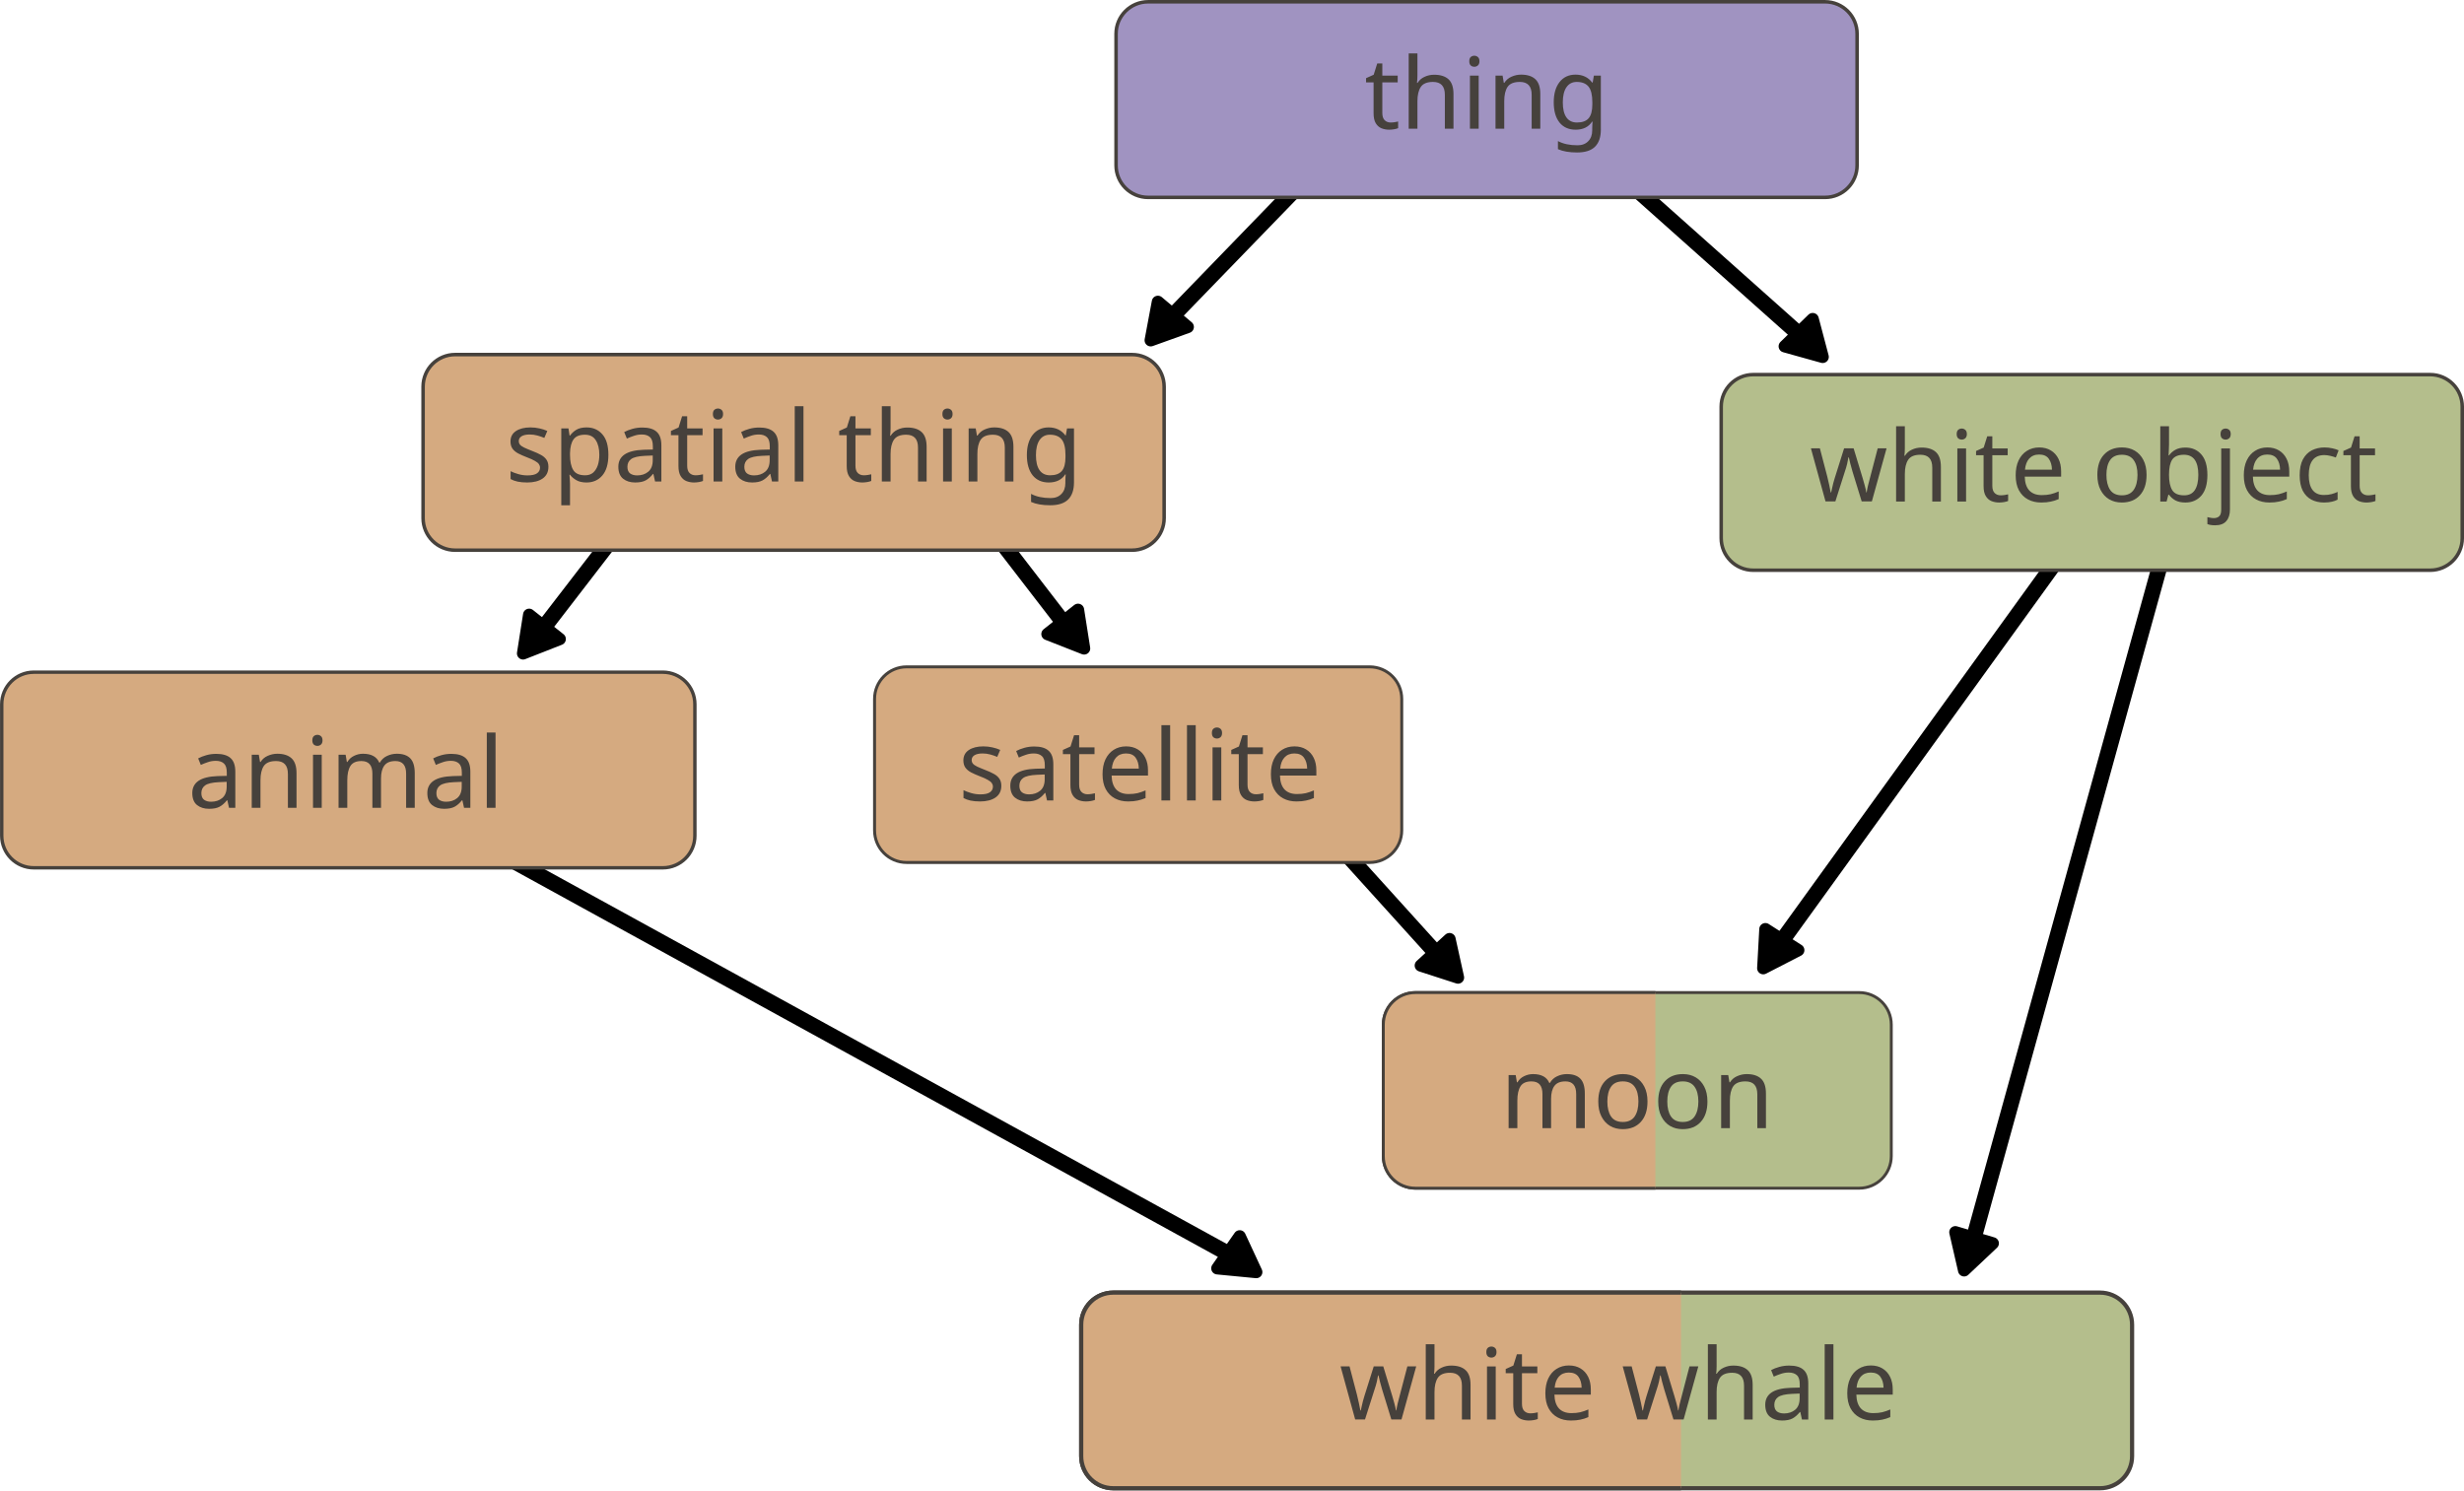
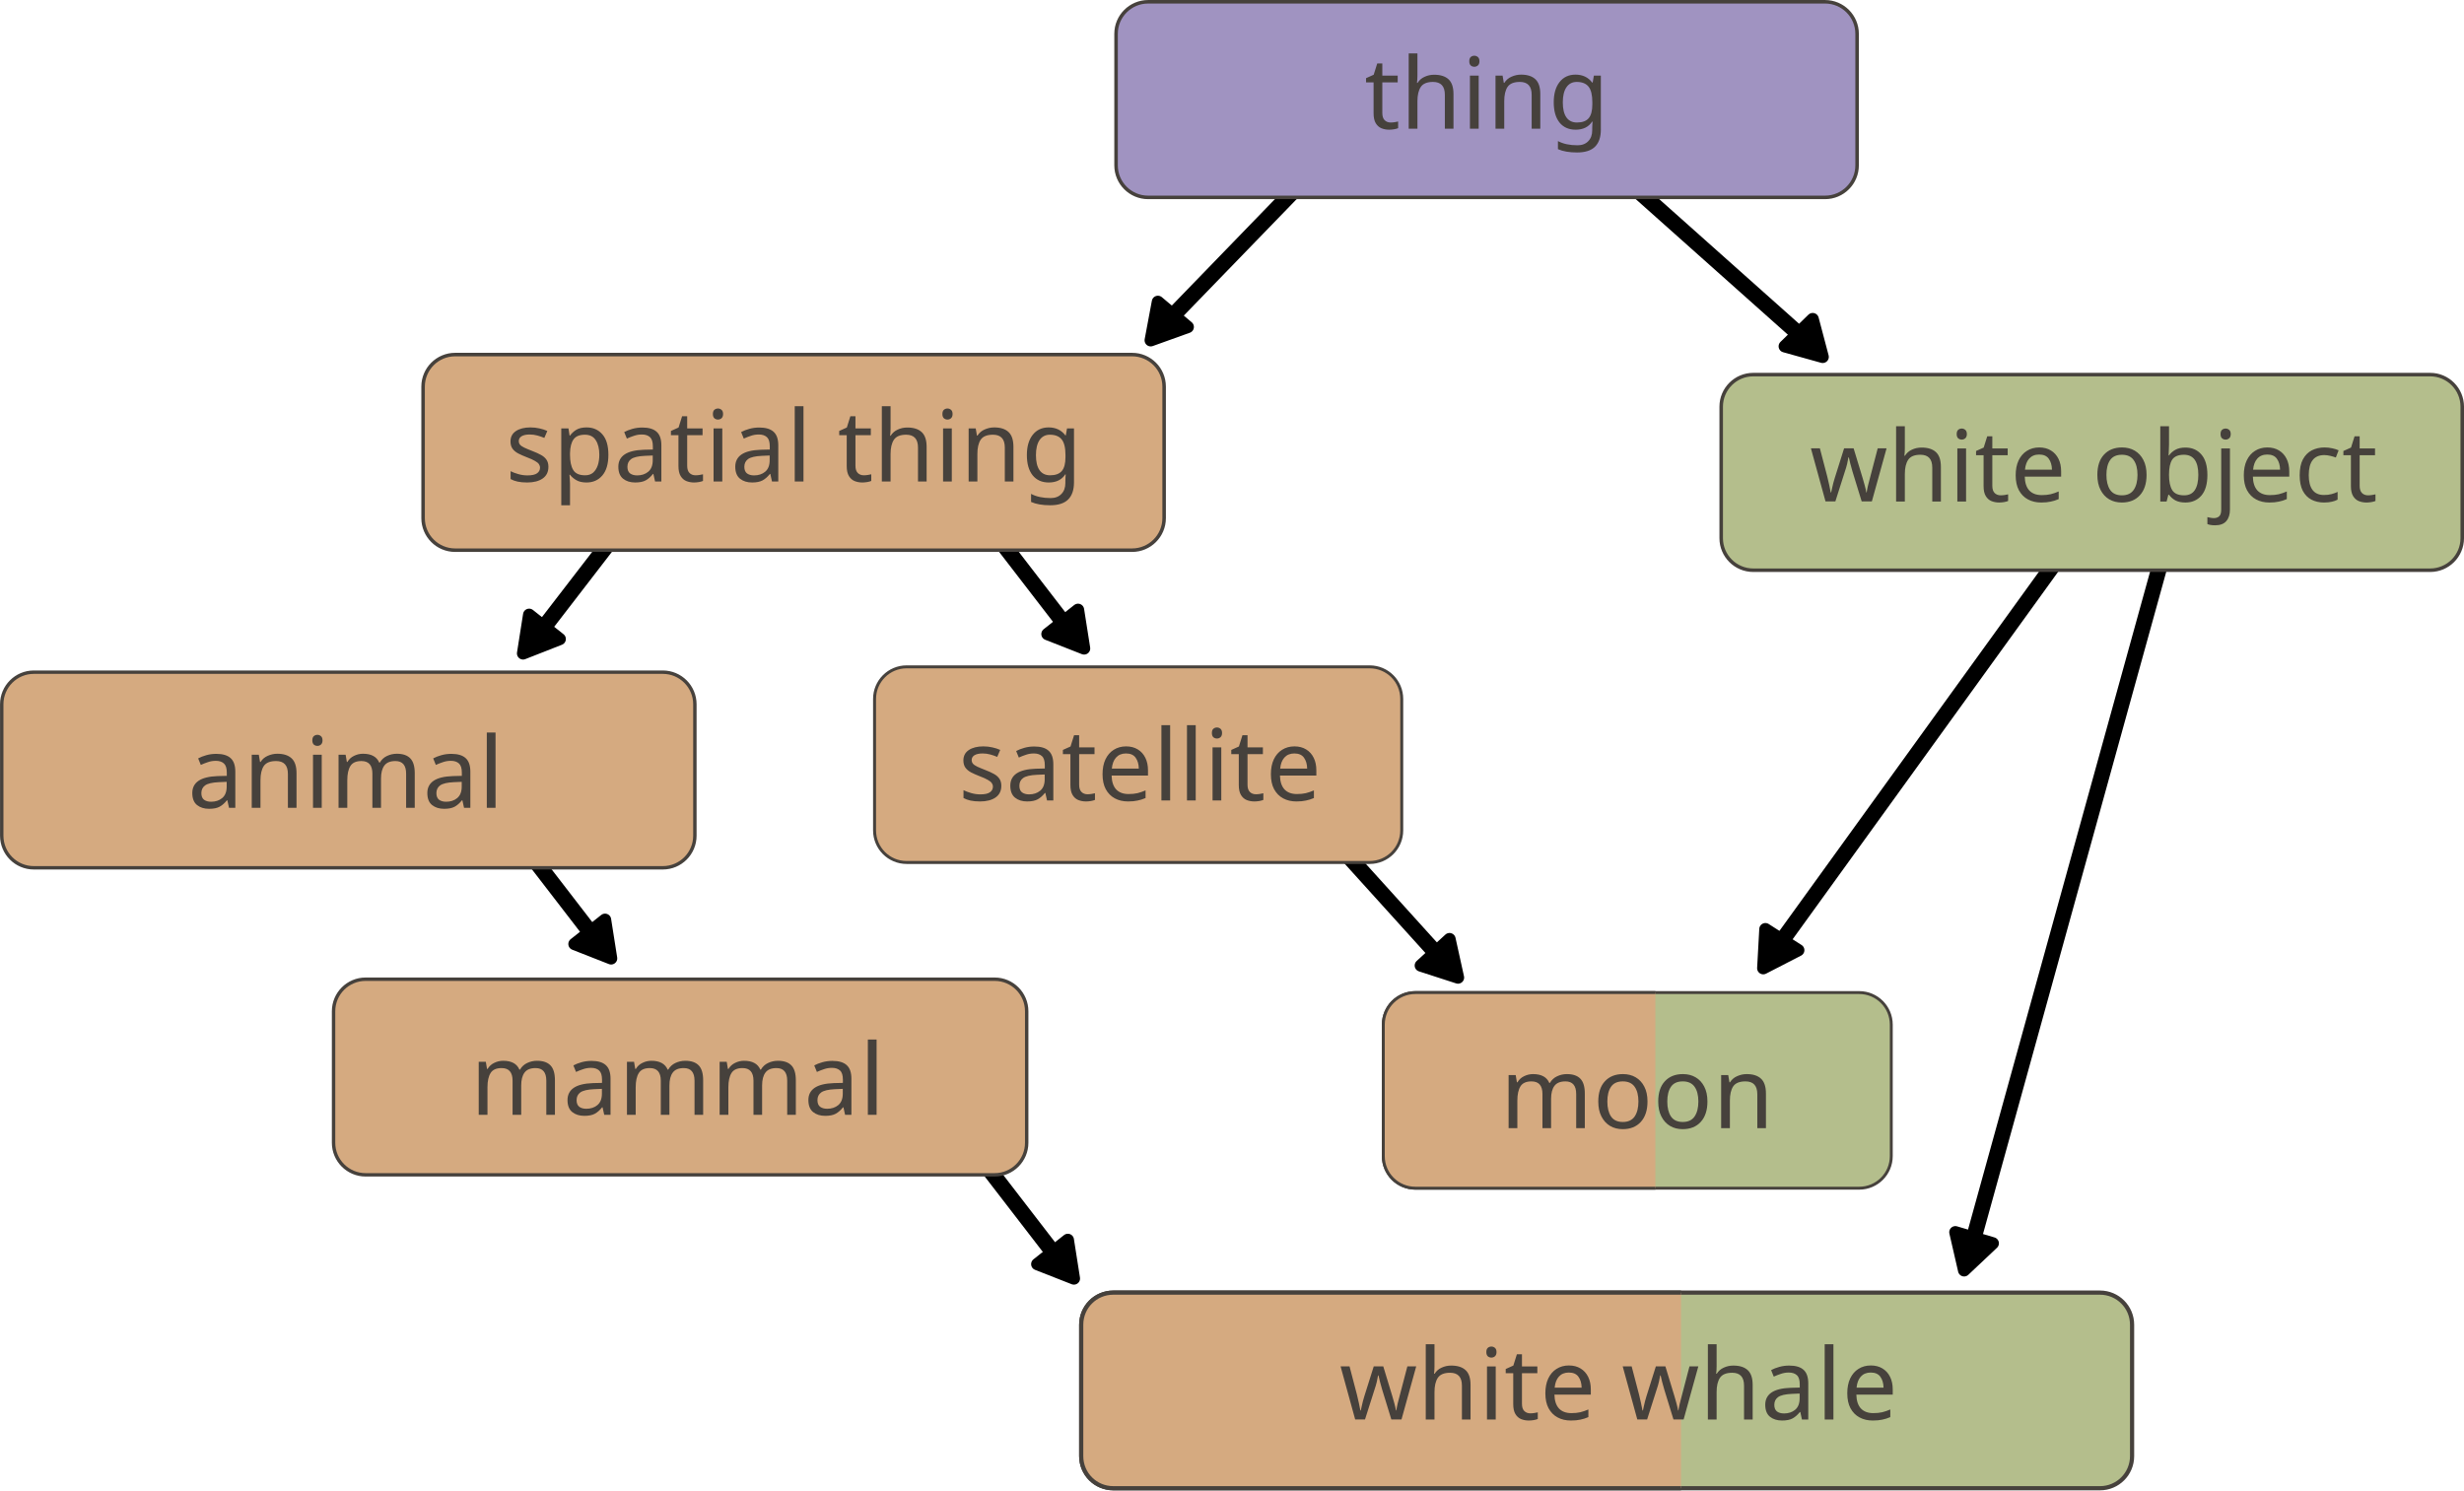
<svg xmlns="http://www.w3.org/2000/svg" width="435.156" height="263.242" viewBox="0 0 348.125 210.594" id="svg2" version="1.1">
  <defs id="defs480">
    <clipPath id="clipPath1101" clipPathUnits="userSpaceOnUse">
      <path id="path1099" d="M 0,0 H 1246 V 1200 H 0 Z" />
    </clipPath>
    <clipPath id="clipPath1105" clipPathUnits="userSpaceOnUse">
      <path id="path1103" d="M 0,1062 H 1142 V 86 H 0 Z" />
    </clipPath>
    <clipPath id="clipPath1109" clipPathUnits="userSpaceOnUse">
      <path id="path1107" d="m 842.02,746.703 c -55.758,8.082 -58.184,27.477 -58.184,27.477 l -48.488,10.508 -51.719,-34.75 5.656,-50.106 16.973,-16.16 c 0,0 13.738,20.203 29.09,24.242 15.355,4.043 22.629,-11.312 43.64,-4.039 C 800,711.148 575.34,87.277 575.34,87.277 c 0,0 -751.555,-4.847 -753.168,8.082 -1.617,12.93 -6.465,866.305 -6.465,866.305 l 1325.32,100.207 -42.023,-95.355 z" />
    </clipPath>
    <clipPath id="clipPath1113" clipPathUnits="userSpaceOnUse">
      <path id="path1111" d="M 0,0 H 1246 V 1200 H 0 Z" />
    </clipPath>
    <clipPath id="clipPath1117" clipPathUnits="userSpaceOnUse">
      <path id="path1115" d="M 37,242 H 554 V 819 H 37 Z" />
    </clipPath>
    <mask id="mask1119" height="1" width="1" y="0" x="0" maskUnits="userSpaceOnUse">
      <g id="g1125">
        <g id="g1123" clip-path="url(#clipPath1117)">
          <path id="path1121" style="fill:#000000;fill-opacity:0.495;fill-rule:nonzero;stroke:none" d="M 37,242 H 554 V 819 H 37 Z" />
        </g>
      </g>
    </mask>
    <clipPath id="clipPath1129" clipPathUnits="userSpaceOnUse">
      <path id="path1127" d="M 37,242 H 554 V 819 H 37 Z" />
    </clipPath>
    <clipPath id="clipPath1133" clipPathUnits="userSpaceOnUse">
      <path id="path1131" d="M 37,242 H 554 V 819 H 37 Z" />
    </clipPath>
    <clipPath id="clipPath1137" clipPathUnits="userSpaceOnUse">
      <path id="path1135" d="m 35,238 h 1069 v 776 H 35 Z" />
    </clipPath>
    <mask id="mask1139" height="1" width="1" y="0" x="0" maskUnits="userSpaceOnUse">
      <g id="g1145">
        <g id="g1143" clip-path="url(#clipPath1137)">
          <path id="path1141" style="fill:#000000;fill-opacity:0.612;fill-rule:nonzero;stroke:none" d="m 35,238 h 1069 v 776 H 35 Z" />
        </g>
      </g>
    </mask>
    <clipPath id="clipPath1149" clipPathUnits="userSpaceOnUse">
      <path id="path1147" d="m 35,238 h 1069 v 776 H 35 Z" />
    </clipPath>
    <clipPath id="clipPath1153" clipPathUnits="userSpaceOnUse">
      <path id="path1151" d="m 35,238 h 1069 v 776 H 35 Z" />
    </clipPath>
    <clipPath id="clipPath1157" clipPathUnits="userSpaceOnUse">
      <path id="path1155" d="m 455,517 h 649 v 497 H 455 Z" />
    </clipPath>
    <mask id="mask1159" height="1" width="1" y="0" x="0" maskUnits="userSpaceOnUse">
      <g id="g1165">
        <g id="g1163" clip-path="url(#clipPath1157)">
          <path id="path1161" style="fill:#000000;fill-opacity:0.612;fill-rule:nonzero;stroke:none" d="m 455,517 h 649 v 497 H 455 Z" />
        </g>
      </g>
    </mask>
    <clipPath id="clipPath1169" clipPathUnits="userSpaceOnUse">
      <path id="path1167" d="m 455,517 h 649 v 497 H 455 Z" />
    </clipPath>
    <clipPath id="clipPath1173" clipPathUnits="userSpaceOnUse">
      <path id="path1171" d="m 455,517 h 649 v 497 H 455 Z" />
    </clipPath>
    <clipPath id="clipPath1177" clipPathUnits="userSpaceOnUse">
      <path id="path1175" d="m 37,777 h 421 v 44 H 37 Z" />
    </clipPath>
    <mask id="mask1179" height="1" width="1" y="0" x="0" maskUnits="userSpaceOnUse">
      <g id="g1185">
        <g id="g1183" clip-path="url(#clipPath1177)">
          <path id="path1181" style="fill:#000000;fill-opacity:0.612;fill-rule:nonzero;stroke:none" d="m 37,777 h 421 v 44 H 37 Z" />
        </g>
      </g>
    </mask>
    <clipPath id="clipPath1189" clipPathUnits="userSpaceOnUse">
      <path id="path1187" d="m 37,777 h 421 v 44 H 37 Z" />
    </clipPath>
    <clipPath id="clipPath1193" clipPathUnits="userSpaceOnUse">
      <path id="path1191" d="m 37,777 h 421 v 44 H 37 Z" />
    </clipPath>
    <clipPath id="clipPath1197" clipPathUnits="userSpaceOnUse">
      <path id="path1195" d="M 799,590 H 987 V 457 H 799 Z" />
    </clipPath>
    <clipPath id="clipPath1201" clipPathUnits="userSpaceOnUse">
      <path id="path1199" d="M 983.43,515.43 C 964.285,489.715 952.57,481.145 930,461.145 c -20.344,-18.028 -131.812,34.347 -130,59.71 1.715,24 42,33.715 73.715,62 31.715,28.29 133.43,-36 109.715,-67.425 z" />
    </clipPath>
    <clipPath id="clipPath1205" clipPathUnits="userSpaceOnUse">
      <path id="path1203" d="M 0,0 H 1246 V 1200 H 0 Z" />
    </clipPath>
    <clipPath id="clipPath1209" clipPathUnits="userSpaceOnUse">
      <path id="path1207" d="M 870,452 H 979 V 566 H 870 Z" />
    </clipPath>
    <mask id="mask1211" height="1" width="1" y="0" x="0" maskUnits="userSpaceOnUse">
      <g id="g1217">
        <g id="g1215" clip-path="url(#clipPath1209)">
          <path id="path1213" style="fill:#000000;fill-opacity:0.495;fill-rule:nonzero;stroke:none" d="M 870,452 H 979 V 566 H 870 Z" />
        </g>
      </g>
    </mask>
    <clipPath id="clipPath1221" clipPathUnits="userSpaceOnUse">
      <path id="path1219" d="M 870,452 H 979 V 566 H 870 Z" />
    </clipPath>
    <clipPath id="clipPath1225" clipPathUnits="userSpaceOnUse">
      <path id="path1223" d="M 870,452 H 979 V 566 H 870 Z" />
    </clipPath>
    <clipPath id="clipPath1229" clipPathUnits="userSpaceOnUse">
      <path id="path1227" d="m 832,490 h 47 v 78 h -47 z" />
    </clipPath>
    <mask id="mask1231" height="1" width="1" y="0" x="0" maskUnits="userSpaceOnUse">
      <g id="g1237">
        <g id="g1235" clip-path="url(#clipPath1229)">
          <path id="path1233" style="fill:#000000;fill-opacity:0.612;fill-rule:nonzero;stroke:none" d="m 832,490 h 47 v 78 h -47 z" />
        </g>
      </g>
    </mask>
    <clipPath id="clipPath1241" clipPathUnits="userSpaceOnUse">
      <path id="path1239" d="m 832,490 h 47 v 78 h -47 z" />
    </clipPath>
    <clipPath id="clipPath1245" clipPathUnits="userSpaceOnUse">
      <path id="path1243" d="m 832,490 h 47 v 78 h -47 z" />
    </clipPath>
    <clipPath id="clipPath1249" clipPathUnits="userSpaceOnUse">
      <path id="path1247" d="m 839,450 h 142 v 86 H 839 Z" />
    </clipPath>
    <mask id="mask1251" height="1" width="1" y="0" x="0" maskUnits="userSpaceOnUse">
      <g id="g1257">
        <g id="g1255" clip-path="url(#clipPath1249)">
          <path id="path1253" style="fill:#000000;fill-opacity:0.612;fill-rule:nonzero;stroke:none" d="m 839,450 h 142 v 86 H 839 Z" />
        </g>
      </g>
    </mask>
    <clipPath id="clipPath1261" clipPathUnits="userSpaceOnUse">
      <path id="path1259" d="m 839,450 h 142 v 86 H 839 Z" />
    </clipPath>
    <clipPath id="clipPath1265" clipPathUnits="userSpaceOnUse">
      <path id="path1263" d="m 839,450 h 142 v 86 H 839 Z" />
    </clipPath>
    <clipPath id="clipPath1269" clipPathUnits="userSpaceOnUse">
      <path id="path1267" d="m 876,532 h 101 v 36 H 876 Z" />
    </clipPath>
    <mask id="mask1271" height="1" width="1" y="0" x="0" maskUnits="userSpaceOnUse">
      <g id="g1277">
        <g id="g1275" clip-path="url(#clipPath1269)">
          <path id="path1273" style="fill:#000000;fill-opacity:0.612;fill-rule:nonzero;stroke:none" d="m 876,532 h 101 v 36 H 876 Z" />
        </g>
      </g>
    </mask>
    <clipPath id="clipPath1281" clipPathUnits="userSpaceOnUse">
      <path id="path1279" d="m 876,532 h 101 v 36 H 876 Z" />
    </clipPath>
    <clipPath id="clipPath1285" clipPathUnits="userSpaceOnUse">
      <path id="path1283" d="m 876,532 h 101 v 36 H 876 Z" />
    </clipPath>
    <clipPath id="clipPath1289" clipPathUnits="userSpaceOnUse">
      <path id="path1287" d="m 869,450 h 104 v 45 H 869 Z" />
    </clipPath>
    <mask id="mask1291" height="1" width="1" y="0" x="0" maskUnits="userSpaceOnUse">
      <g id="g1297">
        <g id="g1295" clip-path="url(#clipPath1289)">
          <path id="path1293" style="fill:#000000;fill-opacity:0.612;fill-rule:nonzero;stroke:none" d="m 869,450 h 104 v 45 H 869 Z" />
        </g>
      </g>
    </mask>
    <clipPath id="clipPath1301" clipPathUnits="userSpaceOnUse">
      <path id="path1299" d="m 869,450 h 104 v 45 H 869 Z" />
    </clipPath>
    <clipPath id="clipPath1305" clipPathUnits="userSpaceOnUse">
      <path id="path1303" d="m 869,450 h 104 v 45 H 869 Z" />
    </clipPath>
  </defs>
  <g id="graph0" class="graph" transform="translate(-63.9375,496.5312)">
    <g id="g4514">
+       <g transform="matrix(0.6190061,-0.4505157,-0.4505157,-0.6190061,97.33198,28.74976)" id="g984" style="display:inline">
+         <path id="path980" d="m 354.684,399.5 0.667,-24.49" style="fill:none;stroke:#000000;stroke-width:2.881;stroke-linecap:round;stroke-linejoin:round;stroke-miterlimit:4;stroke-dasharray:none;stroke-opacity:1" />
+         <path style="fill:#000000;stroke:#000000;stroke-width:2.262px;stroke-linecap:round;stroke-linejoin:round;stroke-opacity:1" d="m 358.859,377.45 -3.288,-6.425 -3.908,6.129 z" id="path982" />
+       </g>
+       <g style="display:inline" id="g990" transform="matrix(0.6190061,-0.4505157,-0.4505157,-0.6190061,162.7176,73.98512)">
+         <path style="fill:none;stroke:#000000;stroke-width:2.881;stroke-linecap:round;stroke-linejoin:round;stroke-miterlimit:4;stroke-dasharray:none;stroke-opacity:1" d="m 354.684,399.5 0.667,-24.49" id="path986" />
+         <path id="path988" d="m 358.859,377.45 -3.288,-6.425 -3.908,6.129 z" style="fill:#000000;stroke:#000000;stroke-width:2.262px;stroke-linecap:round;stroke-linejoin:round;stroke-opacity:1" />
+       </g>
      <g transform="matrix(-0.6056977,-0.4682556,0.4682556,-0.6056977,268.1477,-57.22022)" id="g3561" style="display:inline">
        <path id="path3563" d="m 350.62,417.285 4.731,-42.275" style="fill:none;stroke:#000000;stroke-width:2.881;stroke-linecap:round;stroke-linejoin:round;stroke-miterlimit:4;stroke-dasharray:none;stroke-opacity:1" />
        <path style="fill:#000000;stroke:#000000;stroke-width:2.262px;stroke-linecap:round;stroke-linejoin:round;stroke-opacity:1" d="m 358.859,377.45 -3.288,-6.425 -3.908,6.129 z" id="path3565" />
      </g>
      <g transform="matrix(-0.6190061,-0.4505157,0.4505157,-0.6190061,190.7865,-14.34427)" id="g3585" style="display:inline">
        <path id="path3587" d="m 354.684,399.5 0.667,-24.49" style="fill:none;stroke:#000000;stroke-width:2.881;stroke-linecap:round;stroke-linejoin:round;stroke-miterlimit:4;stroke-dasharray:none;stroke-opacity:1" />
        <path style="fill:#000000;stroke:#000000;stroke-width:2.262px;stroke-linecap:round;stroke-linejoin:round;stroke-opacity:1" d="m 358.859,377.45 -3.288,-6.425 -3.908,6.129 z" id="path3589" />
      </g>
      <g transform="matrix(-0.6614277,-0.3855468,0.3855468,-0.6614277,405.1946,22.77581)" id="g3621" style="display:inline">
        <path id="path3623" d="m 346.367,466.559 8.985,-91.549" style="fill:none;stroke:#000000;stroke-width:2.881;stroke-linecap:round;stroke-linejoin:round;stroke-miterlimit:4;stroke-dasharray:none;stroke-opacity:1" />
        <path style="fill:#000000;stroke:#000000;stroke-width:2.262px;stroke-linecap:round;stroke-linejoin:round;stroke-opacity:1" d="m 358.859,377.45 -3.288,-6.425 -3.908,6.129 z" id="path3625" />
      </g>
      <g transform="matrix(-0.5416814,0.5410307,-0.5410307,-0.5416814,663.2726,-349.7945)" id="g3627" style="display:inline">
        <path id="path3629" d="m 353.921,403.878 1.43,-28.869" style="fill:none;stroke:#000000;stroke-width:2.881;stroke-linecap:round;stroke-linejoin:round;stroke-miterlimit:4;stroke-dasharray:none;stroke-opacity:1" />
        <path style="fill:#000000;stroke:#000000;stroke-width:2.262px;stroke-linecap:round;stroke-linejoin:round;stroke-opacity:1" d="m 358.859,377.45 -3.288,-6.425 -3.908,6.129 z" id="path3631" />
      </g>
      <g style="display:inline" id="g3657" transform="matrix(0.5697765,-0.5113587,-0.5113587,-0.5697765,308.5846,-52.87674)">
        <path style="fill:none;stroke:#000000;stroke-width:2.881;stroke-linecap:round;stroke-linejoin:round;stroke-miterlimit:4;stroke-dasharray:none;stroke-opacity:1" d="m 350.62,417.285 4.731,-42.275" id="path3659" />
        <path id="path3661" d="m 358.859,377.45 -3.288,-6.425 -3.908,6.129 z" style="fill:#000000;stroke:#000000;stroke-width:2.262px;stroke-linecap:round;stroke-linejoin:round;stroke-opacity:1" />
      </g>
      <g style="display:inline" id="g3107" transform="matrix(0.6190061,-0.4505157,-0.4505157,-0.6190061,164.1569,-15.04629)">
        <path style="fill:none;stroke:#000000;stroke-width:2.881;stroke-linecap:round;stroke-linejoin:round;stroke-miterlimit:4;stroke-dasharray:none;stroke-opacity:1" d="m 354.684,399.5 0.667,-24.49" id="path3109" />
        <path id="path3111" d="m 358.859,377.45 -3.288,-6.425 -3.908,6.129 z" style="fill:#000000;stroke:#000000;stroke-width:2.262px;stroke-linecap:round;stroke-linejoin:round;stroke-opacity:1" />
      </g>
      <g style="display:inline" id="g3115" transform="matrix(-0.7423498,-0.1872158,0.1872158,-0.7423498,535.9343,24.97256)">
        <path style="fill:none;stroke:#000000;stroke-width:2.881;stroke-linecap:round;stroke-linejoin:round;stroke-miterlimit:4;stroke-dasharray:none;stroke-opacity:1" d="m 352.26,510.119 3.091,-135.109" id="path3117" />
        <path id="path3119" d="m 358.859,377.45 -3.288,-6.425 -3.908,6.129 z" style="fill:#000000;stroke:#000000;stroke-width:2.262px;stroke-linecap:round;stroke-linejoin:round;stroke-opacity:1" />
-       </g>
-       <g style="display:inline" id="g3121" transform="matrix(-0.4124187,0.6450145,-0.6450145,-0.4124187,627.3893,-393.1138)">
-         <path style="fill:none;stroke:#000000;stroke-width:2.881;stroke-linecap:round;stroke-linejoin:round;stroke-miterlimit:4;stroke-dasharray:none;stroke-opacity:1" d="M 366.212,538.027 355.351,375.01" id="path3123" />
-         <path id="path3125" d="m 358.859,377.45 -3.288,-6.425 -3.908,6.129 z" style="fill:#000000;stroke:#000000;stroke-width:2.262px;stroke-linecap:round;stroke-linejoin:round;stroke-opacity:1" />
      </g>
      <rect style="color:#000000;fill:#b4be8c;fill-opacity:1;fill-rule:nonzero;stroke:#46413c;stroke-width:0.497;stroke-linecap:butt;stroke-linejoin:miter;stroke-miterlimit:4;stroke-opacity:1;stroke-dasharray:none;stroke-dashoffset:0;marker:none;visibility:visible;display:inline;overflow:visible;enable-background:accumulate" id="rect4468" width="104.699" height="27.642" x="307.116" y="-443.598" rx="4.532" ry="4.532" />
      <rect style="color:#000000;fill:#b4be8c;fill-opacity:1;fill-rule:nonzero;stroke:#46413c;stroke-width:0.412;stroke-linecap:butt;stroke-linejoin:miter;stroke-miterlimit:4;stroke-opacity:1;stroke-dasharray:none;stroke-dashoffset:0;marker:none;visibility:visible;display:inline;overflow:visible;enable-background:accumulate" id="rect4470" width="71.77" height="27.642" x="259.376" y="-356.276" rx="4.532" ry="4.532" />
      <rect style="color:#000000;fill:#b4be8c;fill-opacity:1;fill-rule:nonzero;stroke:#46413c;stroke-width:0.592;stroke-linecap:butt;stroke-linejoin:miter;stroke-miterlimit:4;stroke-opacity:1;stroke-dasharray:none;stroke-dashoffset:0;marker:none;visibility:visible;display:inline;overflow:visible;enable-background:accumulate" id="rect4478" width="148.473" height="27.642" x="216.695" y="-313.878" rx="4.532" ry="4.532" />
      <rect style="color:#000000;fill:#d5aa80;fill-opacity:1;fill-rule:nonzero;stroke:#46413c;stroke-width:0.497;stroke-linecap:butt;stroke-linejoin:miter;stroke-miterlimit:4;stroke-opacity:1;stroke-dasharray:none;stroke-dashoffset:0;marker:none;visibility:visible;display:inline;overflow:visible;enable-background:accumulate" id="rect4488" width="104.699" height="27.642" x="123.713" y="-446.429" rx="4.532" ry="4.532" />
      <rect style="color:#000000;fill:#d5aa80;fill-opacity:1;fill-rule:nonzero;stroke:#46413c;stroke-width:0.42;stroke-linecap:butt;stroke-linejoin:miter;stroke-miterlimit:4;stroke-opacity:1;stroke-dasharray:none;stroke-dashoffset:0;marker:none;visibility:visible;display:inline;overflow:visible;enable-background:accumulate" id="rect4494" width="74.482" height="27.642" x="187.499" y="-402.302" rx="4.532" ry="4.532" />
      <rect ry="4.532" rx="4.532" y="-496.28" x="221.619" height="27.642" width="104.699" id="rect4486" style="color:#000000;fill:#a093c1;fill-opacity:1;fill-rule:nonzero;stroke:#46413c;stroke-width:0.497;stroke-linecap:butt;stroke-linejoin:miter;stroke-miterlimit:4;stroke-opacity:1;stroke-dasharray:none;stroke-dashoffset:0;marker:none;visibility:visible;display:inline;overflow:visible;enable-background:accumulate" />
      <g transform="translate(-144.2542,-151.7615)" class="node" id="node1" style="stroke:none;stroke-opacity:1;fill:#46413c;fill-opacity:1">
        <text id="text14" style="font-size:14px;line-height:0%;font-family:FlamaLight;text-anchor:middle;stroke:none;stroke-opacity:1;fill:#46413c;fill-opacity:1" y="-273.9" x="504">white object</text>
      </g>
      <g transform="translate(-194.9888,-299.4428)" class="node" id="node3" style="stroke:none;stroke-opacity:1;fill:#46413c;fill-opacity:1">
        <text id="text21" style="font-size:14px;line-height:0%;font-family:FlamaLight;text-anchor:middle;stroke:none;stroke-opacity:1;fill:#46413c;fill-opacity:1" y="-178.9" x="469">thing</text>
      </g>
      <path style="color:#000000;fill:#d5aa80;fill-opacity:1;fill-rule:nonzero;stroke:#46413c;stroke-width:0.412;stroke-linecap:butt;stroke-linejoin:miter;stroke-miterlimit:4;stroke-opacity:1;stroke-dashoffset:0;marker:none;visibility:visible;display:inline;overflow:visible;enable-background:accumulate" d="m 297.815,-328.634 -33.906,0 c -2.511,0 -4.532,-2.021 -4.532,-4.532 l 0,-18.578 c 0,-2.511 2.021,-4.532 4.532,-4.532 l 33.906,0" id="rect3127" />
      <g transform="translate(-225.7656,28.78614)" class="node" id="node8" style="stroke:none;stroke-opacity:1;fill:#46413c;fill-opacity:1">
        <text id="text63" style="font-size:14px;line-height:0%;font-family:FlamaLight;text-anchor:middle;stroke:none;stroke-opacity:1;fill:#46413c;fill-opacity:1" y="-365.9" x="521">moon</text>
      </g>
      <g transform="translate(-185.8952,-263.5925)" class="node" id="node12" style="stroke:none;stroke-opacity:1;fill:#46413c;fill-opacity:1">
        <text id="text91" style="font-size:14px;line-height:0%;font-family:FlamaLight;text-anchor:middle;stroke:none;stroke-opacity:1;fill:#46413c;fill-opacity:1" y="-164.9" x="362">spatial thing</text>
      </g>
      <rect style="color:#000000;fill:#d5aa80;fill-opacity:1;fill-rule:nonzero;stroke:#46413c;stroke-width:0.481;stroke-linecap:butt;stroke-linejoin:miter;stroke-miterlimit:4;stroke-opacity:1;stroke-dasharray:none;stroke-dashoffset:0;marker:none;visibility:visible;display:inline;overflow:visible;enable-background:accumulate" id="rect4492" width="97.93" height="27.642" x="64.183" y="-401.549" rx="4.532" ry="4.532" />
      <g transform="translate(-141.1994,-316.4801)" class="node" id="node44" style="stroke:none;stroke-opacity:1;fill:#46413c;fill-opacity:1">
        <text id="text315" style="font-size:14px;line-height:0%;font-family:FlamaLight;text-anchor:middle;stroke:none;stroke-opacity:1;fill:#46413c;fill-opacity:1" y="-65.9" x="254">animal</text>
      </g>
      <g transform="translate(31.97913,-226.5204)" class="node" id="node46" style="stroke:none;stroke-opacity:1;fill:#46413c;fill-opacity:1">
        <text id="text329" style="font-size:14px;line-height:0%;font-family:FlamaLight;text-anchor:middle;stroke:none;stroke-opacity:1;fill:#46413c;fill-opacity:1" y="-156.9" x="193">satellite</text>
      </g>
      <path style="color:#000000;fill:#d5aa80;fill-opacity:1;fill-rule:nonzero;stroke:#46413c;stroke-width:0.592;stroke-linecap:butt;stroke-linejoin:miter;stroke-miterlimit:4;stroke-opacity:1;stroke-dashoffset:0;marker:none;visibility:visible;display:inline;overflow:visible;enable-background:accumulate" d="m 301.435,-286.237 -80.209,0 c -2.511,0 -4.532,-2.021 -4.532,-4.532 l 0,-18.578 c 0,-2.511 2.021,-4.532 4.532,-4.532 l 80.209,0" id="rect3129" />
      <g transform="translate(-217.2502,160.1925)" class="node" id="node54" style="stroke:none;stroke-opacity:1;fill:#46413c;fill-opacity:1">
        <text id="text385" style="font-size:14px;line-height:0%;font-family:FlamaLight;text-anchor:middle;stroke:none;stroke-opacity:1;fill:#46413c;fill-opacity:1" y="-456.134" x="509.872">white whale</text>
      </g>
+       <rect ry="4.532" rx="4.532" y="-358.164" x="111.064" height="27.642" width="97.93" id="rect972" style="color:#000000;display:inline;overflow:visible;visibility:visible;fill:#d5aa80;fill-opacity:1;fill-rule:nonzero;stroke:#46413c;stroke-width:0.481;stroke-linecap:butt;stroke-linejoin:miter;stroke-miterlimit:4;stroke-dasharray:none;stroke-dashoffset:0;stroke-opacity:1;marker:none;enable-background:accumulate" />
+       <g style="fill:#46413c;fill-opacity:1;stroke:none;stroke-opacity:1" id="g978" class="node" transform="translate(-94.31913,-273.0953)">
+         <text x="254" y="-65.9" style="font-size:14px;line-height:0%;font-family:FlamaLight;text-anchor:middle;fill:#46413c;fill-opacity:1;stroke:none;stroke-opacity:1" id="text976">mammal</text>
+       </g>
    </g>
  </g>
</svg>
